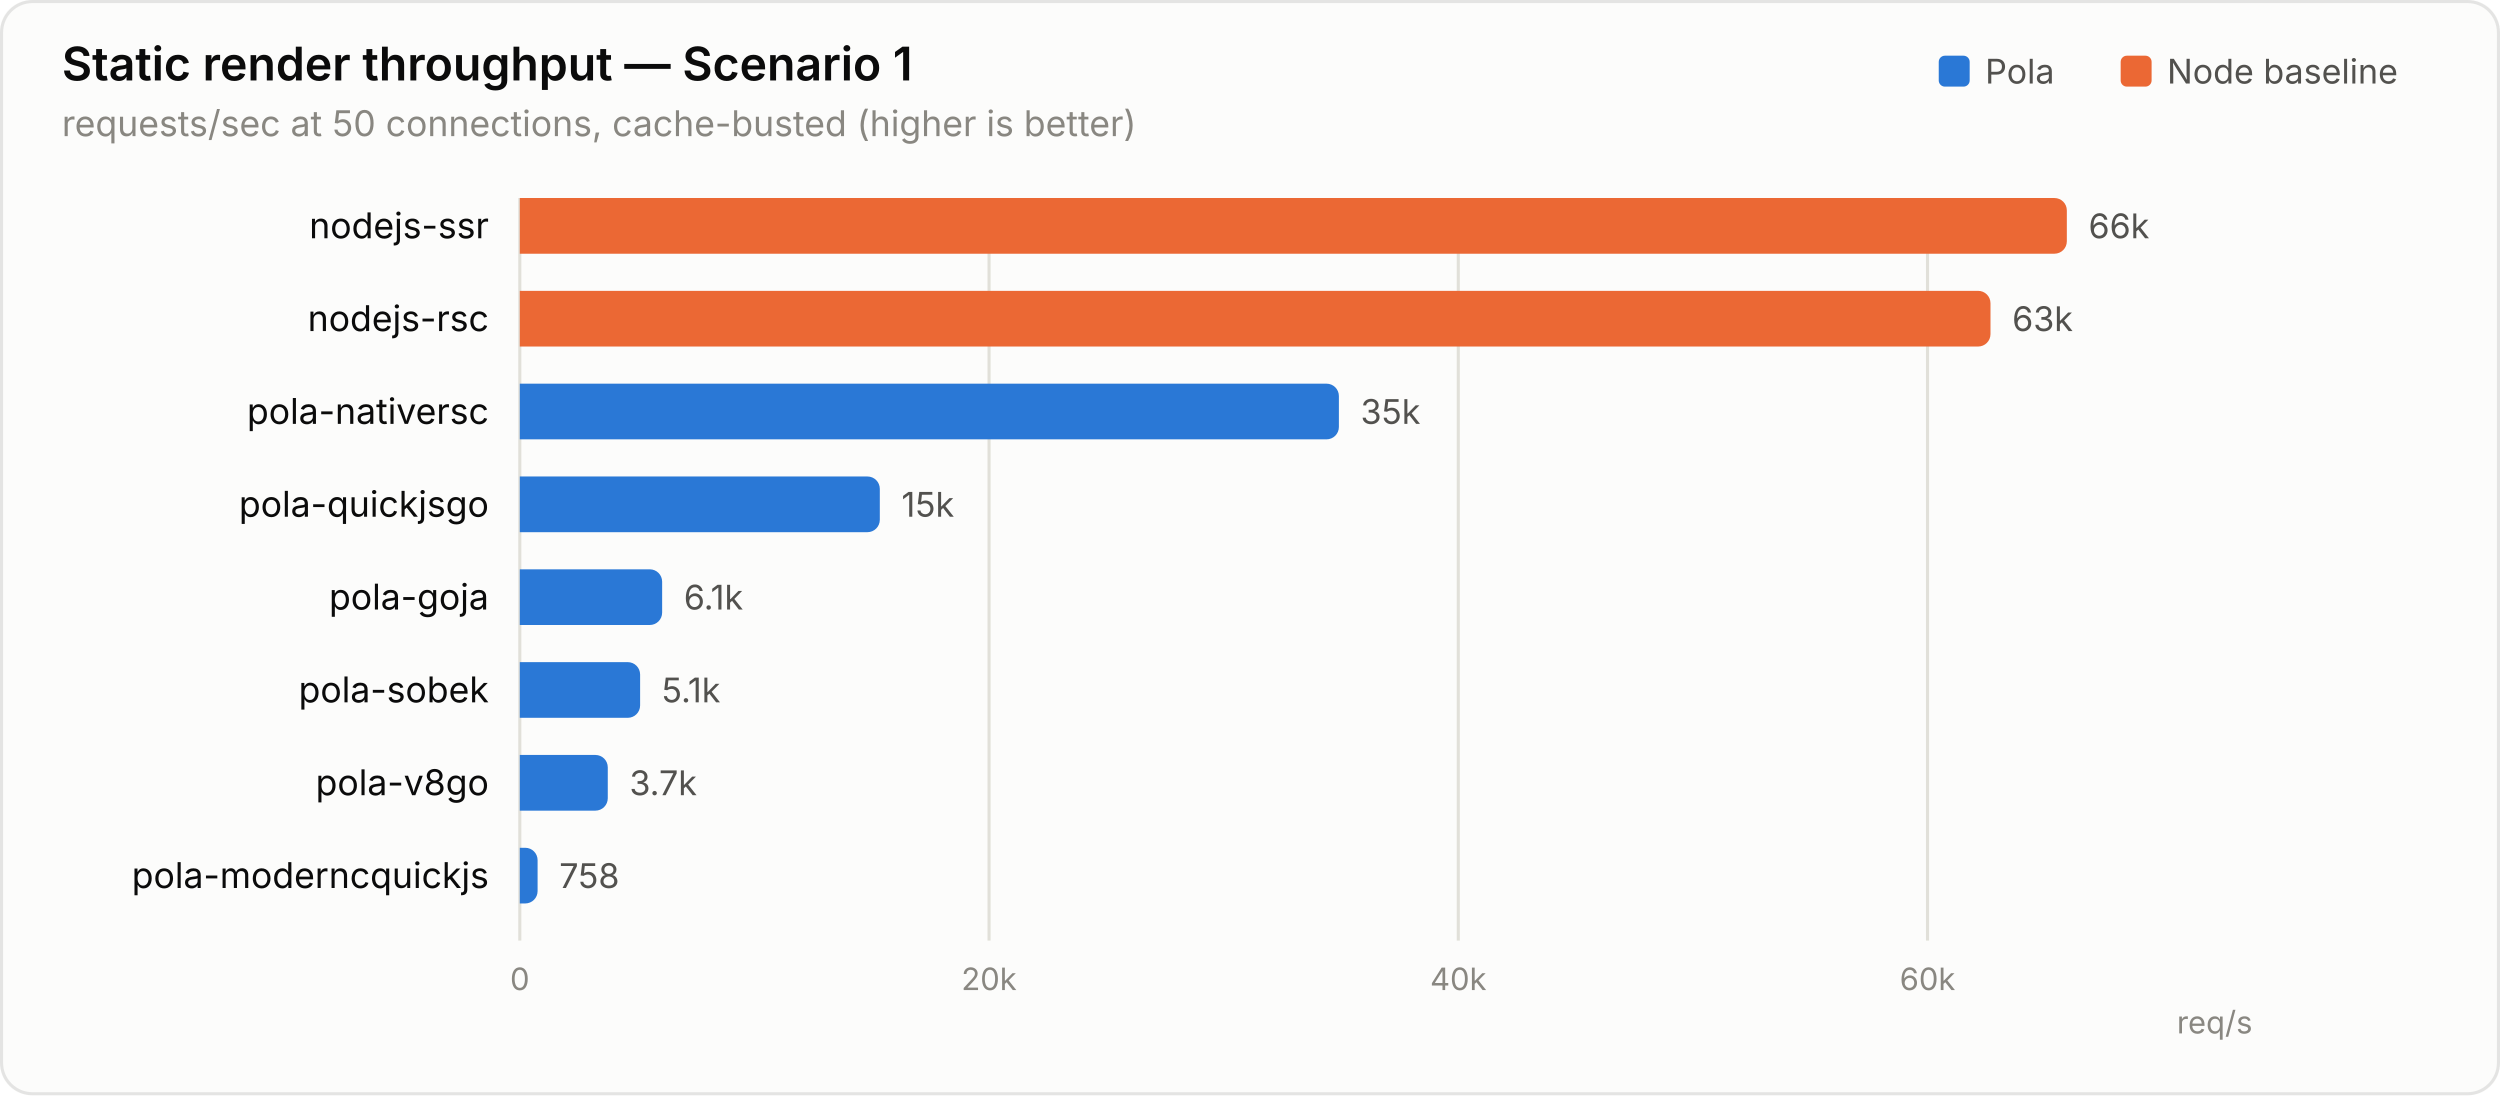
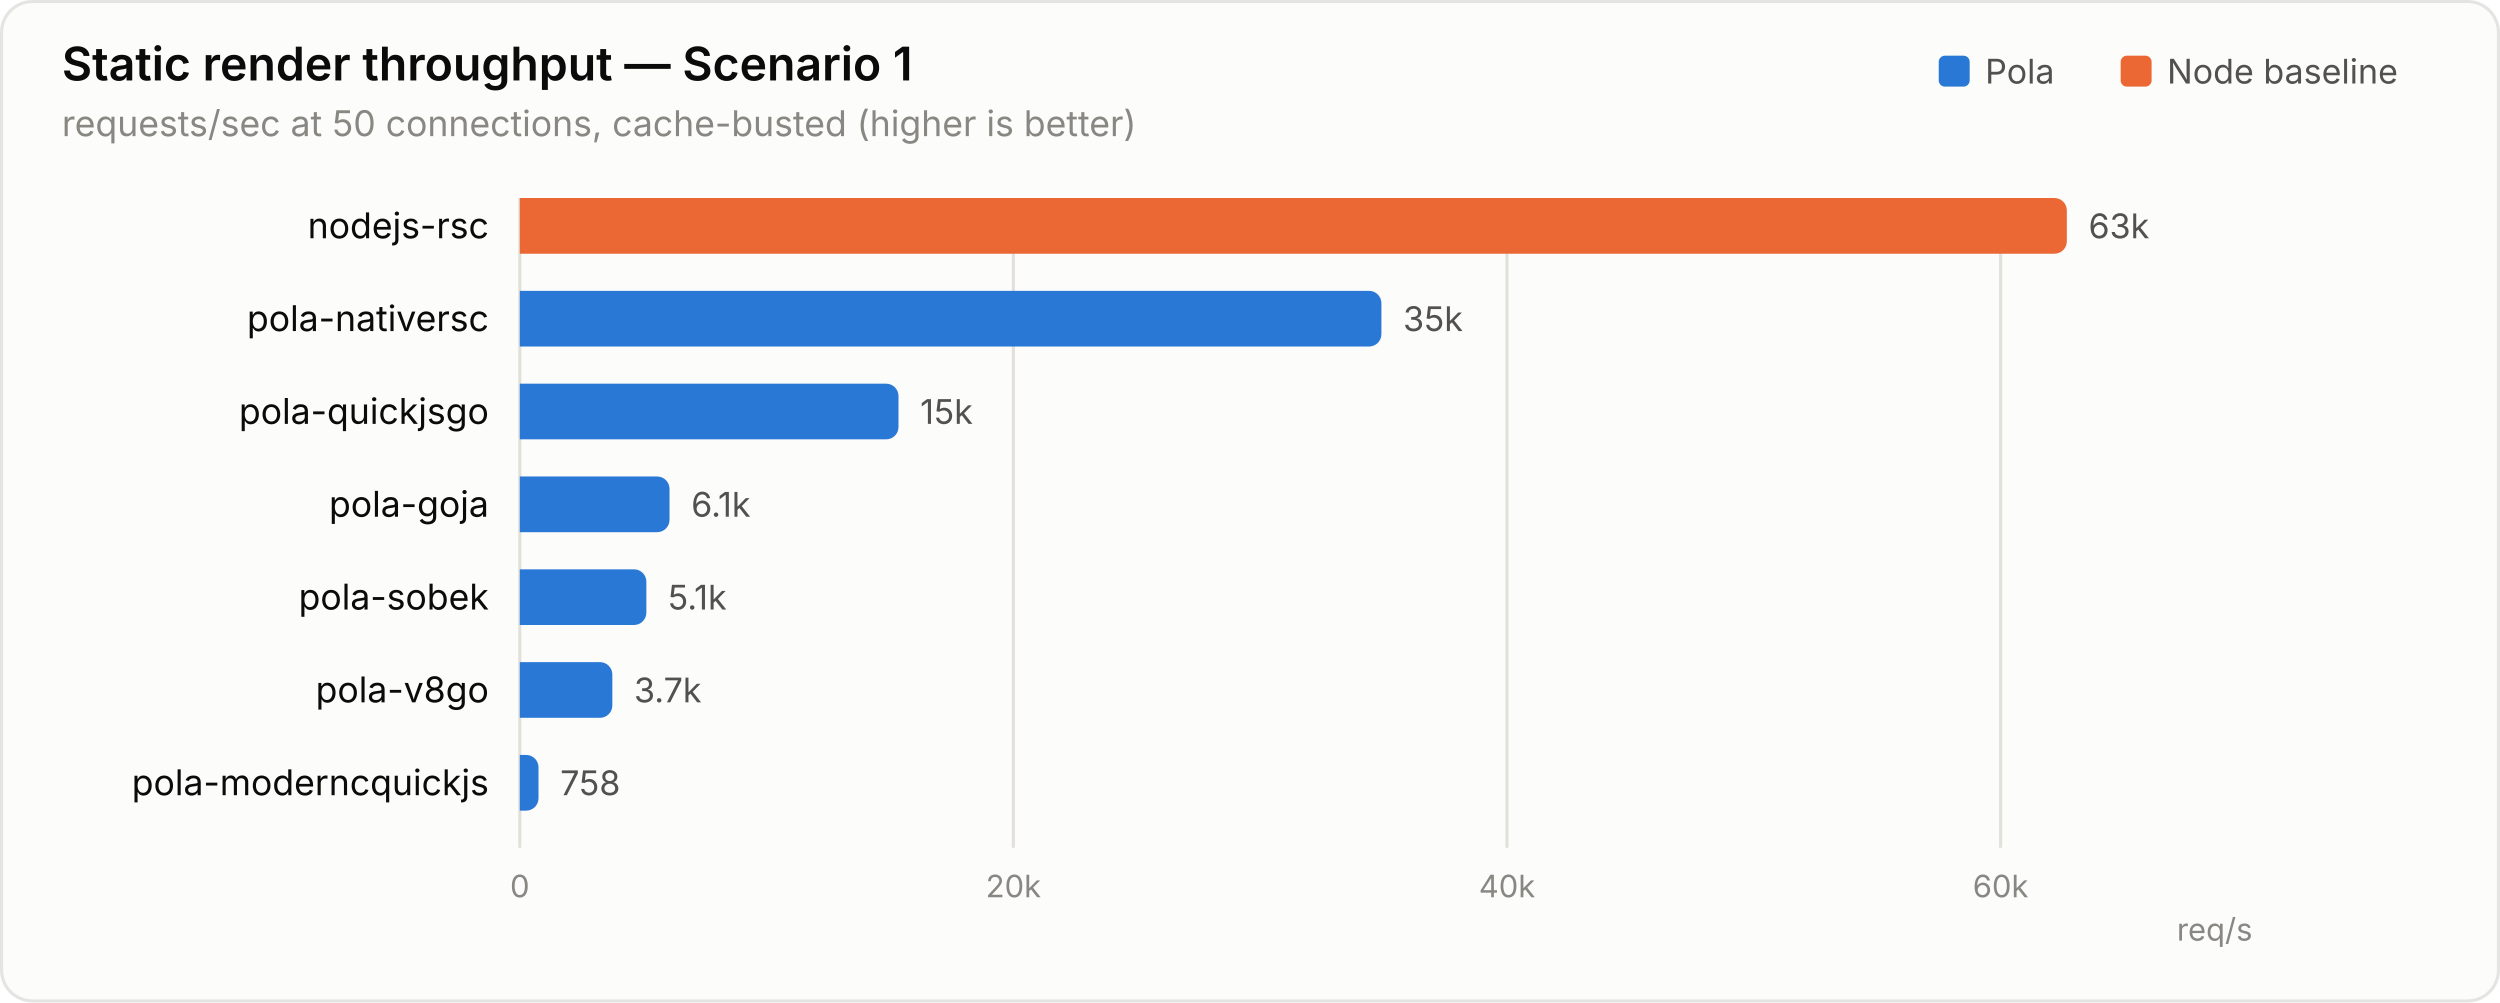
- <svg xmlns="http://www.w3.org/2000/svg" width="808" height="354" viewBox="0 0 808 354" font-family="system-ui, -apple-system, &quot;Segoe UI&quot;, sans-serif">
-   <rect x="0" y="0" width="808" height="354" rx="10" fill="#fcfcfb" />
-   <rect x="0.5" y="0.5" width="807" height="353" rx="10" fill="none" stroke="rgba(11,11,11,0.10)" />
+ <svg xmlns="http://www.w3.org/2000/svg" width="808" height="324" viewBox="0 0 808 324" font-family="system-ui, -apple-system, &quot;Segoe UI&quot;, sans-serif">
+   <rect x="0" y="0" width="808" height="324" rx="10" fill="#fcfcfb" />
+   <rect x="0.5" y="0.5" width="807" height="323" rx="10" fill="none" stroke="rgba(11,11,11,0.10)" />
  <text x="20" y="26" font-size="15" font-weight="600" fill="#0b0b0b">Static render throughput — Scenario 1</text>
  <text x="20" y="44" font-size="11.5" fill="#898781">requests/sec at 50 connections, cache-busted (higher is better)</text>
  <g>
    <rect x="685.4" y="18" width="10" height="10" rx="2" fill="#eb6834" />
    <text x="700.4" y="27" font-size="11" fill="#52514e">Node baseline</text>
    <rect x="626.6" y="18" width="10" height="10" rx="2" fill="#2a78d6" />
    <text x="641.6" y="27" font-size="11" fill="#52514e">Pola</text>
  </g>
  <g transform="translate(20,64)">
    <defs>
      <pattern id="hatch" width="6" height="6" patternTransform="rotate(45)" patternUnits="userSpaceOnUse">
        <rect width="6" height="6" fill="#fcfcfb" />
        <line x1="0" y1="0" x2="0" y2="6" stroke="#898781" stroke-width="2" />
      </pattern>
    </defs>
-     <line x1="148" y1="0" x2="148" y2="240" stroke="#e1e0d9" />
-     <text x="148" y="256" font-size="10" fill="#898781" text-anchor="middle" font-variant-numeric="tabular-nums">0</text>
-     <line x1="299.659" y1="0" x2="299.659" y2="240" stroke="#e1e0d9" />
-     <text x="299.659" y="256" font-size="10" fill="#898781" text-anchor="middle" font-variant-numeric="tabular-nums">20k</text>
-     <line x1="451.318" y1="0" x2="451.318" y2="240" stroke="#e1e0d9" />
-     <text x="451.318" y="256" font-size="10" fill="#898781" text-anchor="middle" font-variant-numeric="tabular-nums">40k</text>
-     <line x1="602.977" y1="0" x2="602.977" y2="240" stroke="#e1e0d9" />
-     <text x="602.977" y="256" font-size="10" fill="#898781" text-anchor="middle" font-variant-numeric="tabular-nums">60k</text>
-     <text x="708" y="270" font-size="10" fill="#898781" text-anchor="end">req/s</text>
-     <text x="138" y="13" font-size="11.5" fill="#0b0b0b" text-anchor="end">nodejs-ssr</text>
+     <line x1="148" y1="0" x2="148" y2="210" stroke="#e1e0d9" />
+     <text x="148" y="226" font-size="10" fill="#898781" text-anchor="middle" font-variant-numeric="tabular-nums">0</text>
+     <line x1="307.531" y1="0" x2="307.531" y2="210" stroke="#e1e0d9" />
+     <text x="307.531" y="226" font-size="10" fill="#898781" text-anchor="middle" font-variant-numeric="tabular-nums">20k</text>
+     <line x1="467.063" y1="0" x2="467.063" y2="210" stroke="#e1e0d9" />
+     <text x="467.063" y="226" font-size="10" fill="#898781" text-anchor="middle" font-variant-numeric="tabular-nums">40k</text>
+     <line x1="626.594" y1="0" x2="626.594" y2="210" stroke="#e1e0d9" />
+     <text x="626.594" y="226" font-size="10" fill="#898781" text-anchor="middle" font-variant-numeric="tabular-nums">60k</text>
+     <text x="708" y="240" font-size="10" fill="#898781" text-anchor="end">req/s</text>
+     <text x="138" y="13" font-size="11.5" fill="#0b0b0b" text-anchor="end">nodejs-rsc</text>
    <path d="M148,0 h496 a4,4 0 0 1 4,4 v10 a4,4 0 0 1 -4,4 h-496 Z" fill="#eb6834" />
-     <text x="655" y="13" font-size="11" fill="#52514e" font-variant-numeric="tabular-nums">66k</text>
-     <text x="138" y="43" font-size="11.5" fill="#0b0b0b" text-anchor="end">nodejs-rsc</text>
-     <path d="M148,30 h471.326 a4,4 0 0 1 4,4 v10 a4,4 0 0 1 -4,4 h-471.326 Z" fill="#eb6834" />
-     <text x="630.326" y="43" font-size="11" fill="#52514e" font-variant-numeric="tabular-nums">63k</text>
-     <text x="138" y="73" font-size="11.5" fill="#0b0b0b" text-anchor="end">pola-nativersc</text>
-     <path d="M148,60 h260.73 a4,4 0 0 1 4,4 v10 a4,4 0 0 1 -4,4 h-260.73 Z" fill="#2a78d6" />
-     <text x="419.73" y="73" font-size="11" fill="#52514e" font-variant-numeric="tabular-nums">35k</text>
-     <text x="138" y="103" font-size="11.5" fill="#0b0b0b" text-anchor="end">pola-quickjsgo</text>
-     <path d="M148,90 h112.356 a4,4 0 0 1 4,4 v10 a4,4 0 0 1 -4,4 h-112.356 Z" fill="#2a78d6" />
-     <text x="271.356" y="103" font-size="11" fill="#52514e" font-variant-numeric="tabular-nums">15k</text>
-     <text x="138" y="133" font-size="11.5" fill="#0b0b0b" text-anchor="end">pola-goja</text>
-     <path d="M148,120 h42.004 a4,4 0 0 1 4,4 v10 a4,4 0 0 1 -4,4 h-42.004 Z" fill="#2a78d6" />
-     <text x="201.004" y="133" font-size="11" fill="#52514e" font-variant-numeric="tabular-nums">6.1k</text>
-     <text x="138" y="163" font-size="11.5" fill="#0b0b0b" text-anchor="end">pola-sobek</text>
-     <path d="M148,150 h34.885 a4,4 0 0 1 4,4 v10 a4,4 0 0 1 -4,4 h-34.885 Z" fill="#2a78d6" />
-     <text x="193.885" y="163" font-size="11" fill="#52514e" font-variant-numeric="tabular-nums">5.1k</text>
-     <text x="138" y="193" font-size="11.5" fill="#0b0b0b" text-anchor="end">pola-v8go</text>
-     <path d="M148,180 h24.433 a4,4 0 0 1 4,4 v10 a4,4 0 0 1 -4,4 h-24.433 Z" fill="#2a78d6" />
-     <text x="183.433" y="193" font-size="11" fill="#52514e" font-variant-numeric="tabular-nums">3.7k</text>
-     <text x="138" y="223" font-size="11.5" fill="#0b0b0b" text-anchor="end">pola-moderncquickjs</text>
-     <path d="M148,210 h1.751 a4,4 0 0 1 4,4 v10 a4,4 0 0 1 -4,4 h-1.751 Z" fill="#2a78d6" />
-     <text x="160.751" y="223" font-size="11" fill="#52514e" font-variant-numeric="tabular-nums">758</text>
+     <text x="655" y="13" font-size="11" fill="#52514e" font-variant-numeric="tabular-nums">63k</text>
+     <text x="138" y="43" font-size="11.5" fill="#0b0b0b" text-anchor="end">pola-nativersc</text>
+     <path d="M148,30 h274.472 a4,4 0 0 1 4,4 v10 a4,4 0 0 1 -4,4 h-274.472 Z" fill="#2a78d6" />
+     <text x="433.472" y="43" font-size="11" fill="#52514e" font-variant-numeric="tabular-nums">35k</text>
+     <text x="138" y="73" font-size="11.5" fill="#0b0b0b" text-anchor="end">pola-quickjsgo</text>
+     <path d="M148,60 h118.396 a4,4 0 0 1 4,4 v10 a4,4 0 0 1 -4,4 h-118.396 Z" fill="#2a78d6" />
+     <text x="277.396" y="73" font-size="11" fill="#52514e" font-variant-numeric="tabular-nums">15k</text>
+     <text x="138" y="103" font-size="11.5" fill="#0b0b0b" text-anchor="end">pola-goja</text>
+     <path d="M148,90 h44.392 a4,4 0 0 1 4,4 v10 a4,4 0 0 1 -4,4 h-44.392 Z" fill="#2a78d6" />
+     <text x="203.392" y="103" font-size="11" fill="#52514e" font-variant-numeric="tabular-nums">6.1k</text>
+     <text x="138" y="133" font-size="11.5" fill="#0b0b0b" text-anchor="end">pola-sobek</text>
+     <path d="M148,120 h36.904 a4,4 0 0 1 4,4 v10 a4,4 0 0 1 -4,4 h-36.904 Z" fill="#2a78d6" />
+     <text x="195.904" y="133" font-size="11" fill="#52514e" font-variant-numeric="tabular-nums">5.1k</text>
+     <text x="138" y="163" font-size="11.5" fill="#0b0b0b" text-anchor="end">pola-v8go</text>
+     <path d="M148,150 h25.909 a4,4 0 0 1 4,4 v10 a4,4 0 0 1 -4,4 h-25.909 Z" fill="#2a78d6" />
+     <text x="184.909" y="163" font-size="11" fill="#52514e" font-variant-numeric="tabular-nums">3.7k</text>
+     <text x="138" y="193" font-size="11.5" fill="#0b0b0b" text-anchor="end">pola-moderncquickjs</text>
+     <path d="M148,180 h2.05 a4,4 0 0 1 4,4 v10 a4,4 0 0 1 -4,4 h-2.05 Z" fill="#2a78d6" />
+     <text x="161.05" y="193" font-size="11" fill="#52514e" font-variant-numeric="tabular-nums">758</text>
  </g>
</svg>
